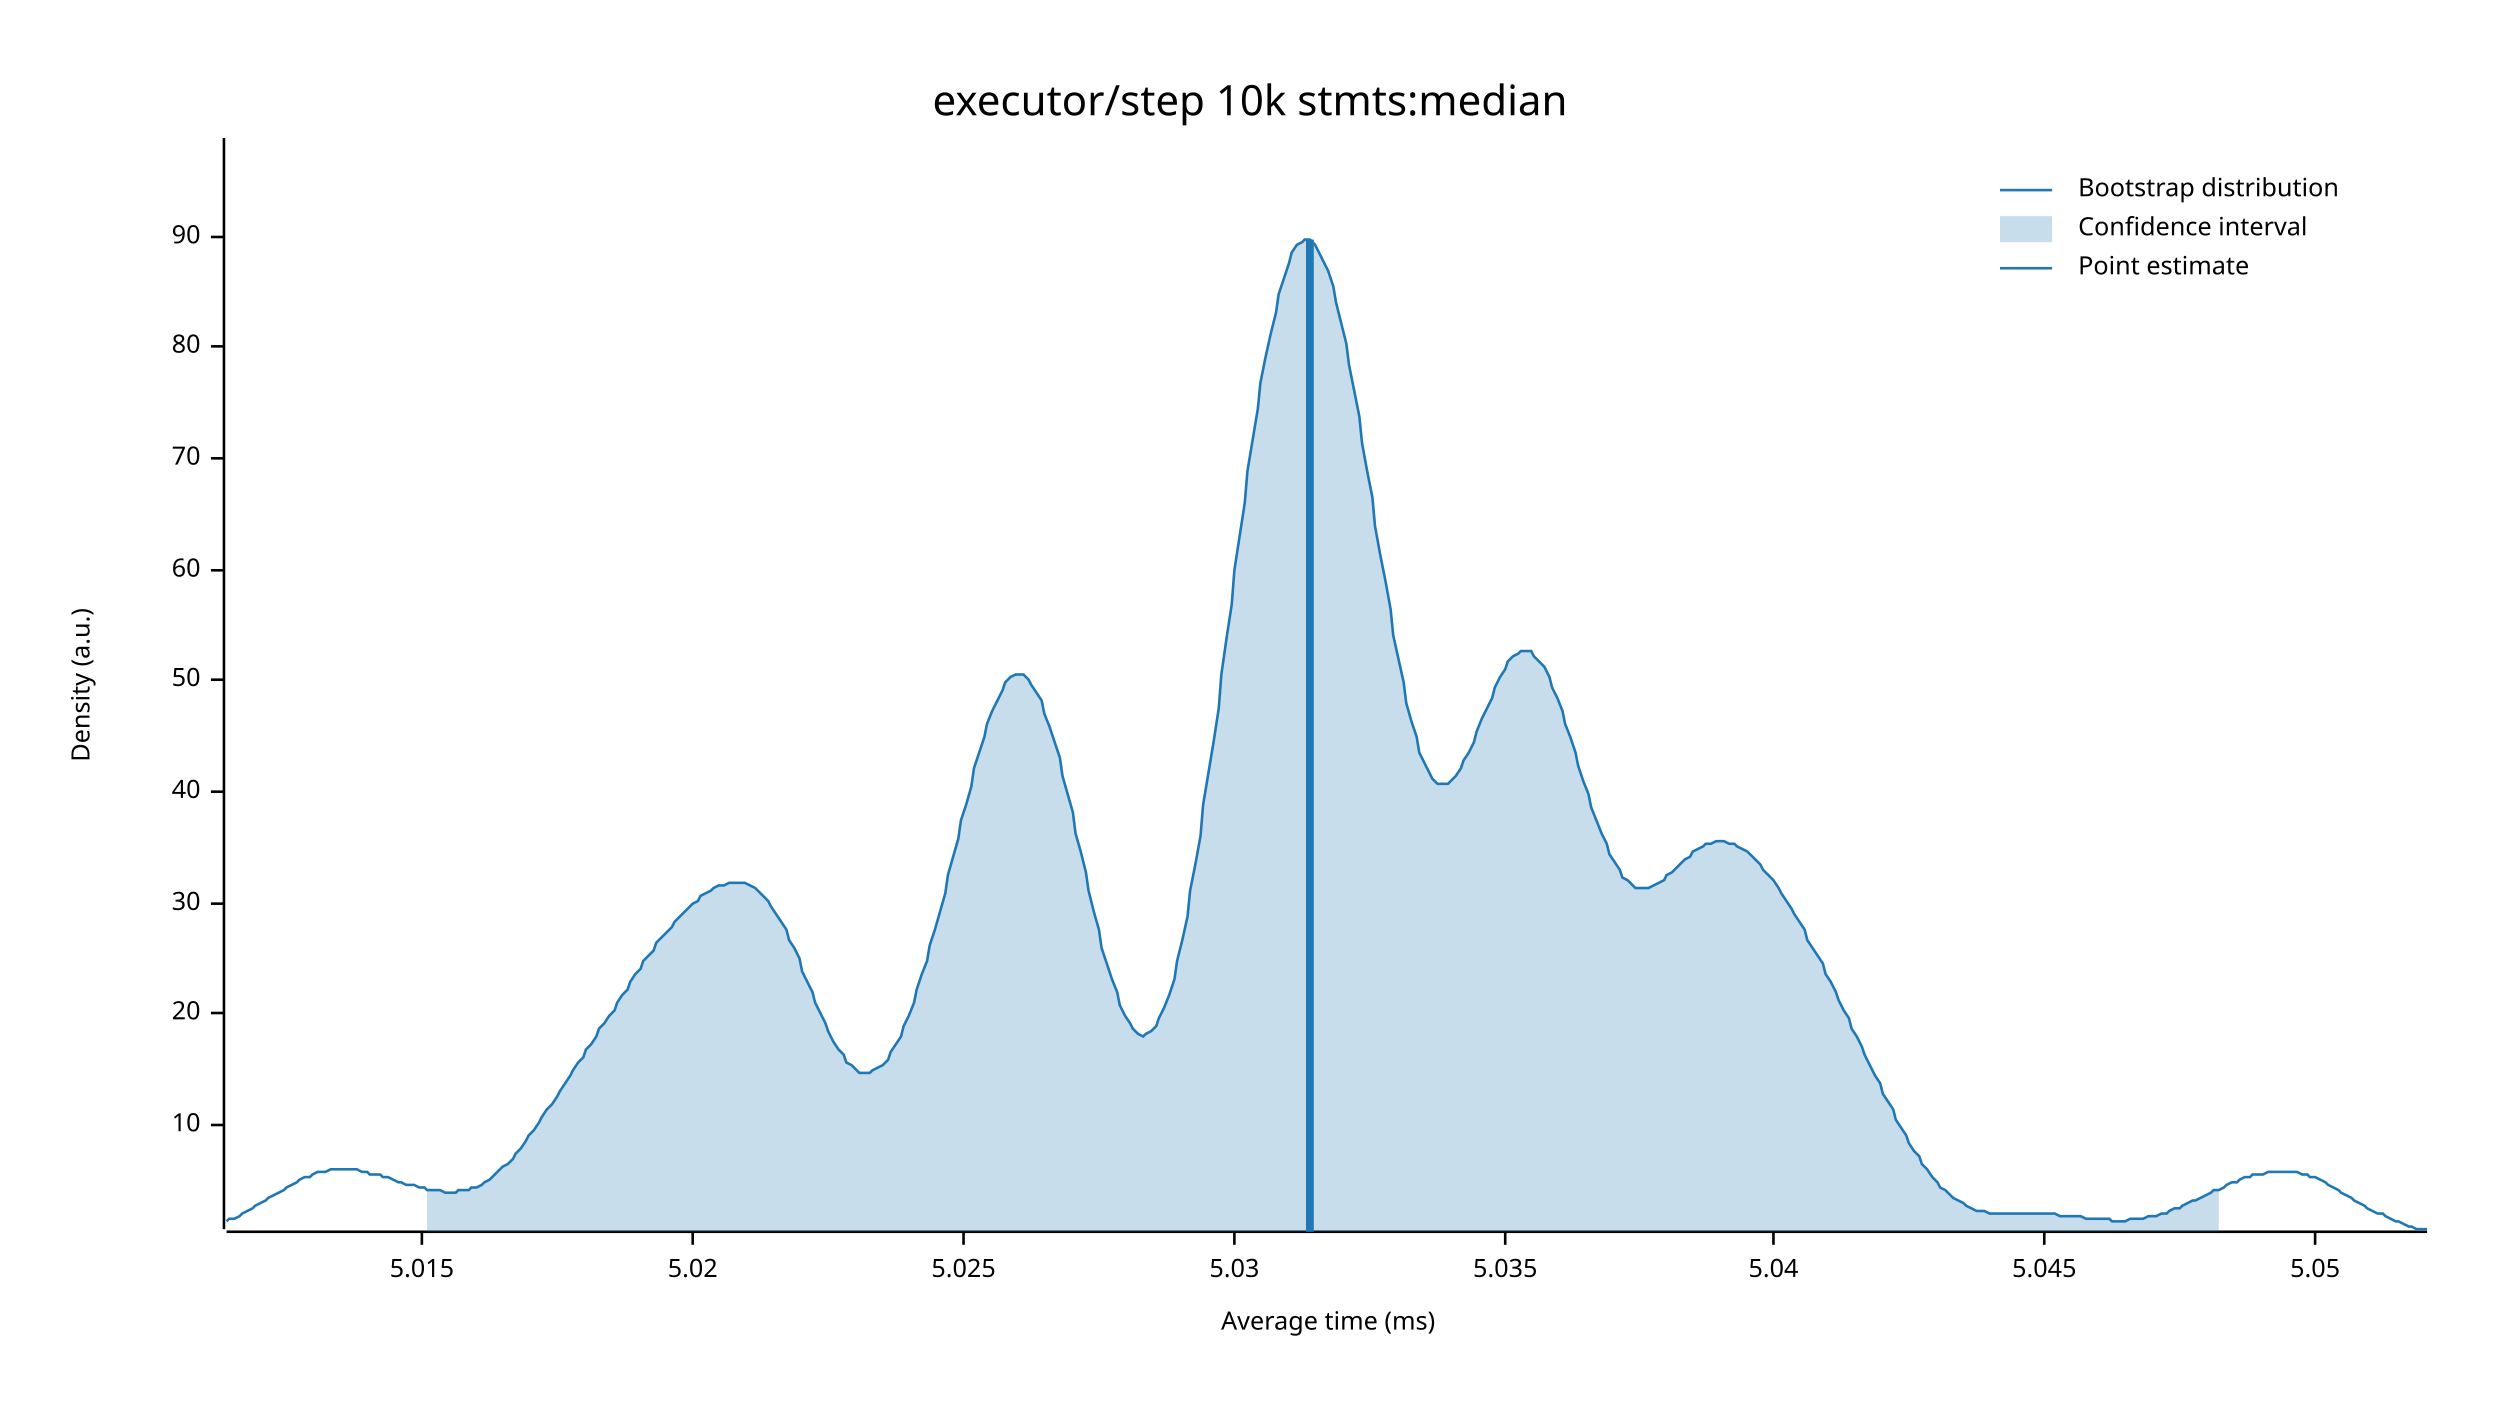
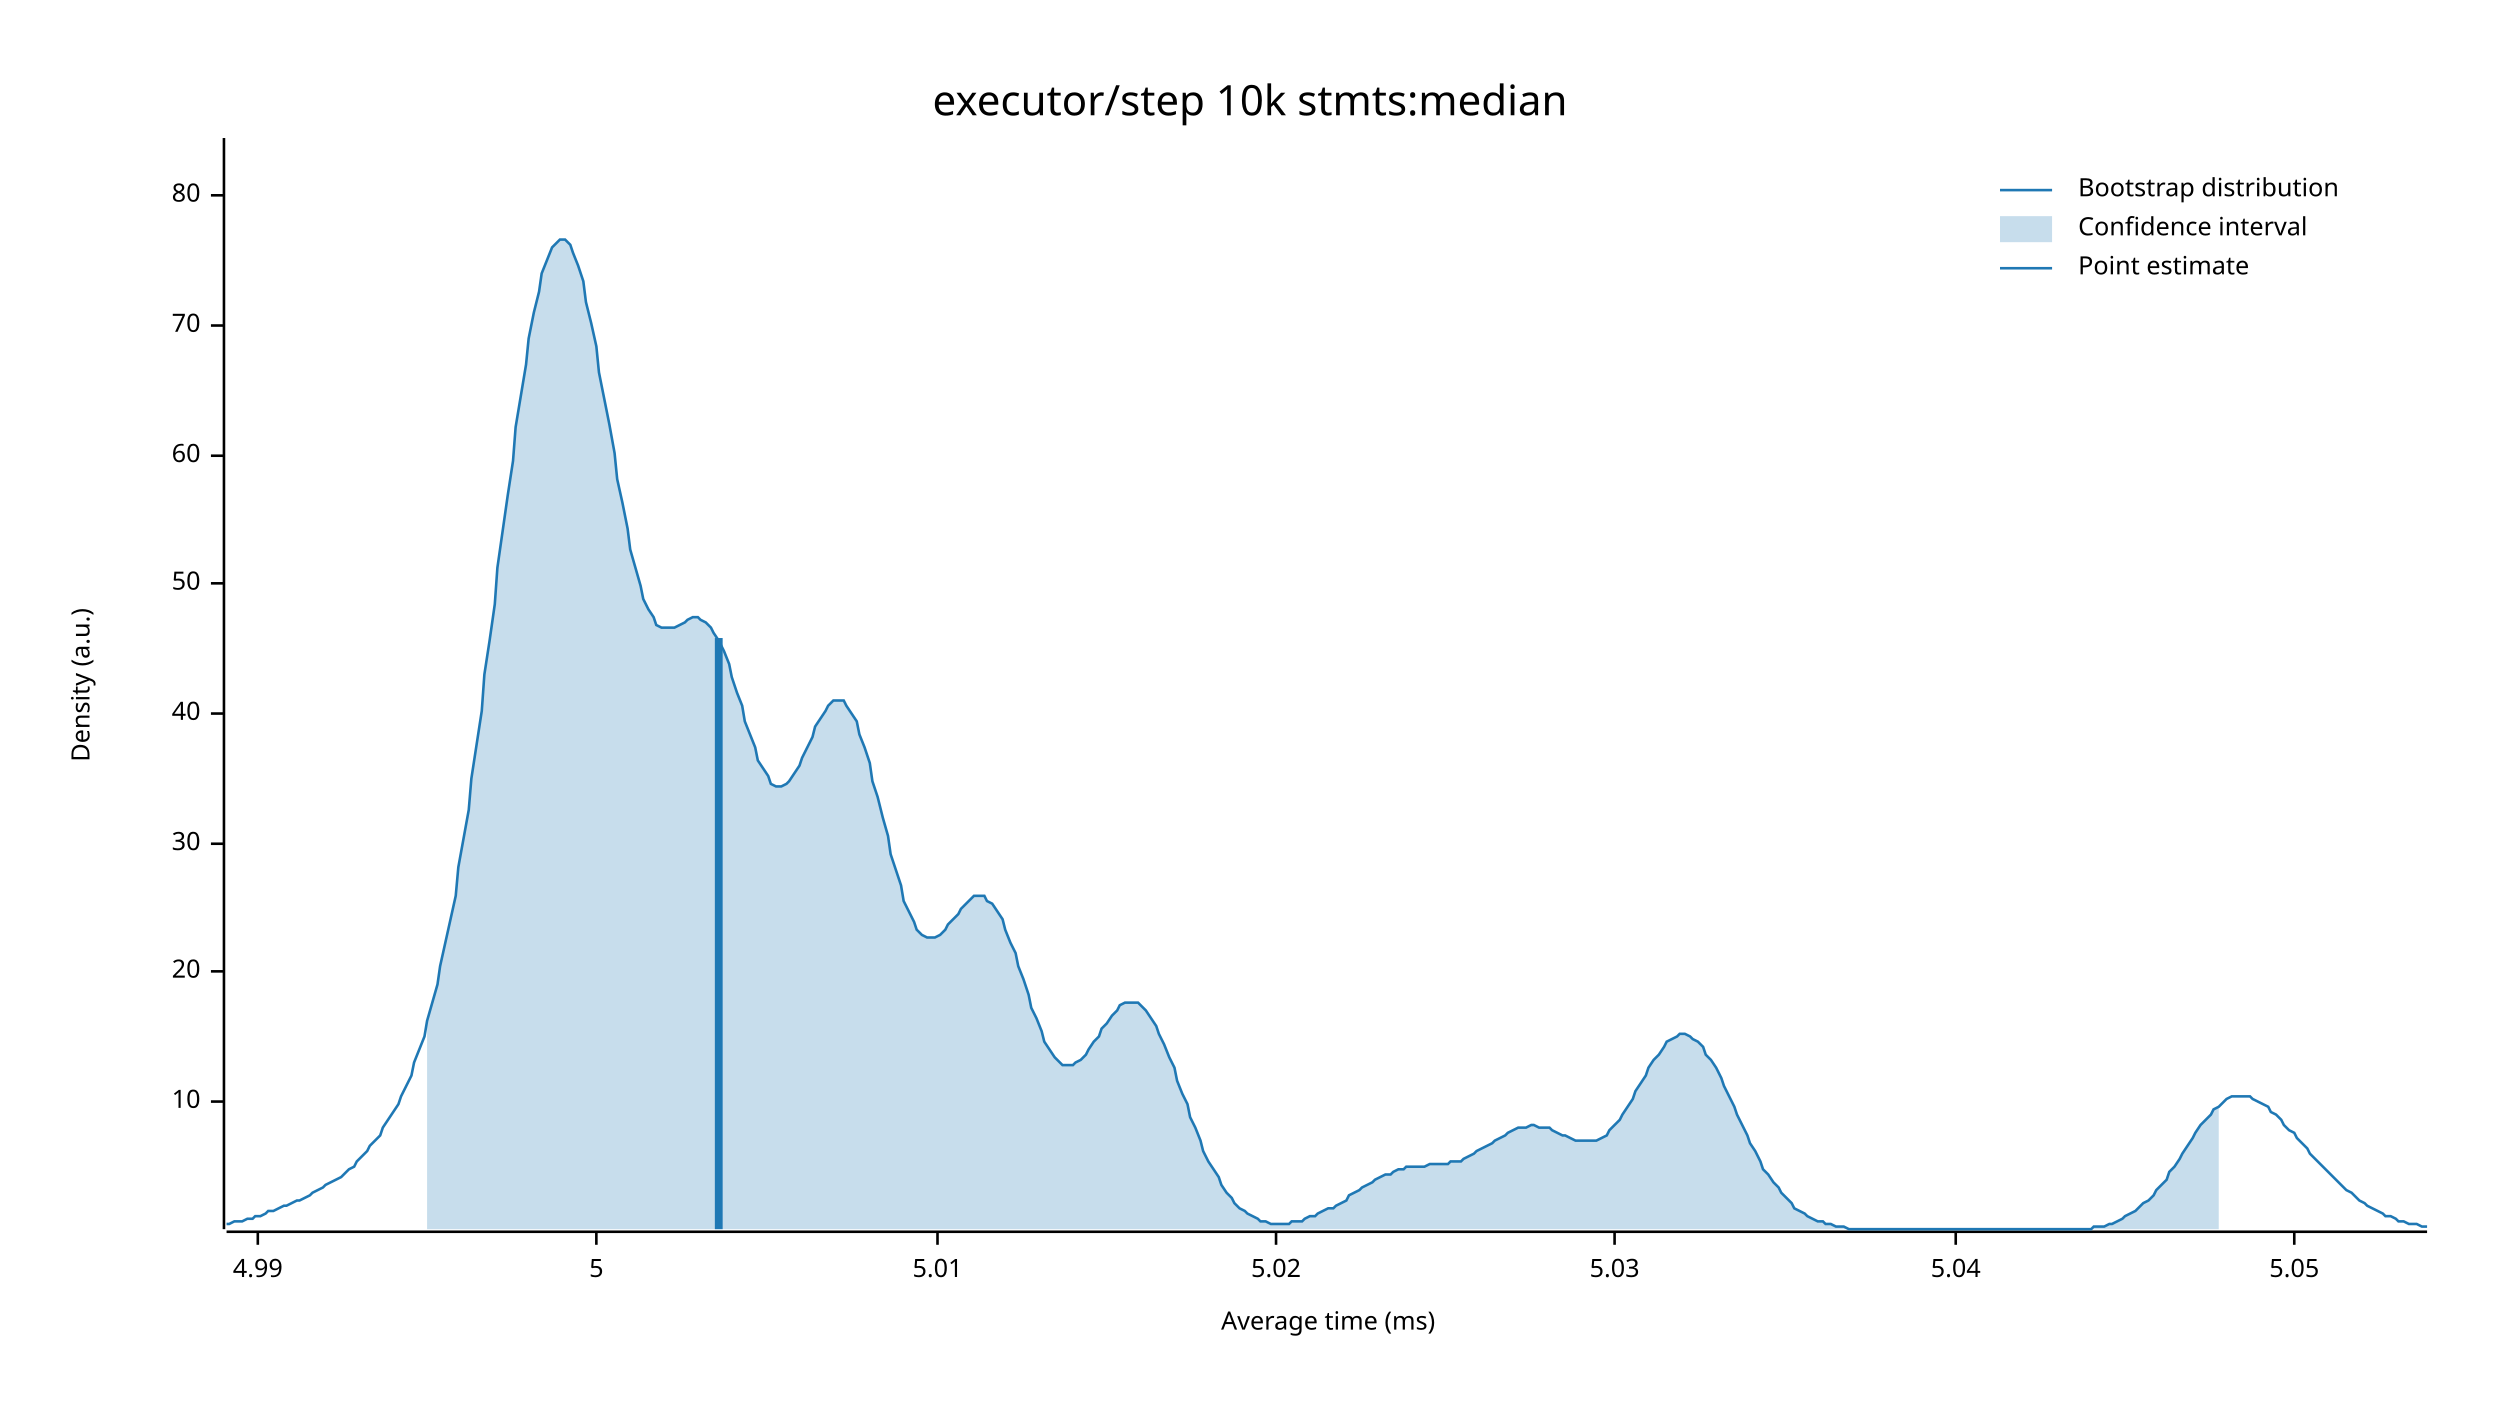
<svg xmlns="http://www.w3.org/2000/svg" width="960" height="540" viewBox="0 0 960 540">
  <text x="480" y="32" dy="0.76em" text-anchor="middle" font-family="sans-serif" font-size="16.129" opacity="1" fill="#000000">
executor/step 10k stmts:median
</text>
  <text x="27" y="263" dy="0.76em" text-anchor="middle" font-family="sans-serif" font-size="9.677" opacity="1" fill="#000000" transform="rotate(270, 27, 263)">
Density (a.u.)
</text>
  <text x="510" y="513" dy="-0.5ex" text-anchor="middle" font-family="sans-serif" font-size="9.677" opacity="1" fill="#000000">
Average time (ms)
</text>
  <polyline fill="none" opacity="1" stroke="#000000" stroke-width="1" points="86,53 86,472 " />
-   <text x="77" y="432" dy="0.5ex" text-anchor="end" font-family="sans-serif" font-size="9.677" opacity="1" fill="#000000">
+   <text x="77" y="423" dy="0.5ex" text-anchor="end" font-family="sans-serif" font-size="9.677" opacity="1" fill="#000000">
10
</text>
-   <polyline fill="none" opacity="1" stroke="#000000" stroke-width="1" points="81,432 86,432 " />
-   <text x="77" y="389" dy="0.5ex" text-anchor="end" font-family="sans-serif" font-size="9.677" opacity="1" fill="#000000">
+   <polyline fill="none" opacity="1" stroke="#000000" stroke-width="1" points="81,423 86,423 " />
+   <text x="77" y="373" dy="0.5ex" text-anchor="end" font-family="sans-serif" font-size="9.677" opacity="1" fill="#000000">
20
</text>
-   <polyline fill="none" opacity="1" stroke="#000000" stroke-width="1" points="81,389 86,389 " />
-   <text x="77" y="347" dy="0.5ex" text-anchor="end" font-family="sans-serif" font-size="9.677" opacity="1" fill="#000000">
+   <polyline fill="none" opacity="1" stroke="#000000" stroke-width="1" points="81,373 86,373 " />
+   <text x="77" y="324" dy="0.5ex" text-anchor="end" font-family="sans-serif" font-size="9.677" opacity="1" fill="#000000">
30
</text>
-   <polyline fill="none" opacity="1" stroke="#000000" stroke-width="1" points="81,347 86,347 " />
-   <text x="77" y="304" dy="0.5ex" text-anchor="end" font-family="sans-serif" font-size="9.677" opacity="1" fill="#000000">
+   <polyline fill="none" opacity="1" stroke="#000000" stroke-width="1" points="81,324 86,324 " />
+   <text x="77" y="274" dy="0.5ex" text-anchor="end" font-family="sans-serif" font-size="9.677" opacity="1" fill="#000000">
40
</text>
-   <polyline fill="none" opacity="1" stroke="#000000" stroke-width="1" points="81,304 86,304 " />
-   <text x="77" y="261" dy="0.5ex" text-anchor="end" font-family="sans-serif" font-size="9.677" opacity="1" fill="#000000">
+   <polyline fill="none" opacity="1" stroke="#000000" stroke-width="1" points="81,274 86,274 " />
+   <text x="77" y="224" dy="0.5ex" text-anchor="end" font-family="sans-serif" font-size="9.677" opacity="1" fill="#000000">
50
</text>
-   <polyline fill="none" opacity="1" stroke="#000000" stroke-width="1" points="81,261 86,261 " />
-   <text x="77" y="219" dy="0.5ex" text-anchor="end" font-family="sans-serif" font-size="9.677" opacity="1" fill="#000000">
+   <polyline fill="none" opacity="1" stroke="#000000" stroke-width="1" points="81,224 86,224 " />
+   <text x="77" y="175" dy="0.5ex" text-anchor="end" font-family="sans-serif" font-size="9.677" opacity="1" fill="#000000">
60
</text>
-   <polyline fill="none" opacity="1" stroke="#000000" stroke-width="1" points="81,219 86,219 " />
-   <text x="77" y="176" dy="0.5ex" text-anchor="end" font-family="sans-serif" font-size="9.677" opacity="1" fill="#000000">
+   <polyline fill="none" opacity="1" stroke="#000000" stroke-width="1" points="81,175 86,175 " />
+   <text x="77" y="125" dy="0.5ex" text-anchor="end" font-family="sans-serif" font-size="9.677" opacity="1" fill="#000000">
70
</text>
-   <polyline fill="none" opacity="1" stroke="#000000" stroke-width="1" points="81,176 86,176 " />
-   <text x="77" y="133" dy="0.5ex" text-anchor="end" font-family="sans-serif" font-size="9.677" opacity="1" fill="#000000">
+   <polyline fill="none" opacity="1" stroke="#000000" stroke-width="1" points="81,125 86,125 " />
+   <text x="77" y="75" dy="0.5ex" text-anchor="end" font-family="sans-serif" font-size="9.677" opacity="1" fill="#000000">
80
</text>
-   <polyline fill="none" opacity="1" stroke="#000000" stroke-width="1" points="81,133 86,133 " />
-   <text x="77" y="91" dy="0.5ex" text-anchor="end" font-family="sans-serif" font-size="9.677" opacity="1" fill="#000000">
- 90
+   <polyline fill="none" opacity="1" stroke="#000000" stroke-width="1" points="81,75 86,75 " />
+   <polyline fill="none" opacity="1" stroke="#000000" stroke-width="1" points="87,473 932,473 " />
+   <text x="99" y="483" dy="0.76em" text-anchor="middle" font-family="sans-serif" font-size="9.677" opacity="1" fill="#000000">
+ 4.99
</text>
-   <polyline fill="none" opacity="1" stroke="#000000" stroke-width="1" points="81,91 86,91 " />
-   <polyline fill="none" opacity="1" stroke="#000000" stroke-width="1" points="87,473 932,473 " />
-   <text x="162" y="483" dy="0.76em" text-anchor="middle" font-family="sans-serif" font-size="9.677" opacity="1" fill="#000000">
- 5.015
+   <polyline fill="none" opacity="1" stroke="#000000" stroke-width="1" points="99,473 99,478 " />
+   <text x="229" y="483" dy="0.76em" text-anchor="middle" font-family="sans-serif" font-size="9.677" opacity="1" fill="#000000">
+ 5
</text>
-   <polyline fill="none" opacity="1" stroke="#000000" stroke-width="1" points="162,473 162,478 " />
-   <text x="266" y="483" dy="0.76em" text-anchor="middle" font-family="sans-serif" font-size="9.677" opacity="1" fill="#000000">
+   <polyline fill="none" opacity="1" stroke="#000000" stroke-width="1" points="229,473 229,478 " />
+   <text x="360" y="483" dy="0.76em" text-anchor="middle" font-family="sans-serif" font-size="9.677" opacity="1" fill="#000000">
+ 5.01
+ </text>
+   <polyline fill="none" opacity="1" stroke="#000000" stroke-width="1" points="360,473 360,478 " />
+   <text x="490" y="483" dy="0.76em" text-anchor="middle" font-family="sans-serif" font-size="9.677" opacity="1" fill="#000000">
5.02
</text>
-   <polyline fill="none" opacity="1" stroke="#000000" stroke-width="1" points="266,473 266,478 " />
-   <text x="370" y="483" dy="0.76em" text-anchor="middle" font-family="sans-serif" font-size="9.677" opacity="1" fill="#000000">
- 5.025
- </text>
-   <polyline fill="none" opacity="1" stroke="#000000" stroke-width="1" points="370,473 370,478 " />
-   <text x="474" y="483" dy="0.76em" text-anchor="middle" font-family="sans-serif" font-size="9.677" opacity="1" fill="#000000">
+   <polyline fill="none" opacity="1" stroke="#000000" stroke-width="1" points="490,473 490,478 " />
+   <text x="620" y="483" dy="0.76em" text-anchor="middle" font-family="sans-serif" font-size="9.677" opacity="1" fill="#000000">
5.03
</text>
-   <polyline fill="none" opacity="1" stroke="#000000" stroke-width="1" points="474,473 474,478 " />
-   <text x="578" y="483" dy="0.76em" text-anchor="middle" font-family="sans-serif" font-size="9.677" opacity="1" fill="#000000">
- 5.035
- </text>
-   <polyline fill="none" opacity="1" stroke="#000000" stroke-width="1" points="578,473 578,478 " />
-   <text x="681" y="483" dy="0.76em" text-anchor="middle" font-family="sans-serif" font-size="9.677" opacity="1" fill="#000000">
+   <polyline fill="none" opacity="1" stroke="#000000" stroke-width="1" points="620,473 620,478 " />
+   <text x="751" y="483" dy="0.76em" text-anchor="middle" font-family="sans-serif" font-size="9.677" opacity="1" fill="#000000">
5.04
</text>
-   <polyline fill="none" opacity="1" stroke="#000000" stroke-width="1" points="681,473 681,478 " />
-   <text x="785" y="483" dy="0.76em" text-anchor="middle" font-family="sans-serif" font-size="9.677" opacity="1" fill="#000000">
- 5.045
- </text>
-   <polyline fill="none" opacity="1" stroke="#000000" stroke-width="1" points="785,473 785,478 " />
-   <text x="889" y="483" dy="0.76em" text-anchor="middle" font-family="sans-serif" font-size="9.677" opacity="1" fill="#000000">
+   <polyline fill="none" opacity="1" stroke="#000000" stroke-width="1" points="751,473 751,478 " />
+   <text x="881" y="483" dy="0.76em" text-anchor="middle" font-family="sans-serif" font-size="9.677" opacity="1" fill="#000000">
5.05
</text>
-   <polyline fill="none" opacity="1" stroke="#000000" stroke-width="1" points="889,473 889,478 " />
-   <polyline fill="none" opacity="1" stroke="#1F78B4" stroke-width="1" points="87,469 88,468 90,468 92,467 93,466 95,465 97,464 98,463 100,462 102,461 103,460 105,459 107,458 109,457 110,456 112,455 114,454 115,453 117,452 119,452 120,451 122,450 124,450 125,450 127,449 129,449 131,449 132,449 134,449 136,449 137,449 139,450 141,450 142,451 144,451 146,451 147,452 149,452 151,453 153,454 154,454 156,455 158,455 159,455 161,456 163,456 164,457 166,457 168,457 169,457 171,458 173,458 175,458 176,457 178,457 180,457 181,456 183,456 185,455 186,454 188,453 190,451 191,450 193,448 195,447 197,445 198,443 200,441 202,438 203,436 205,434 207,431 208,429 210,426 212,424 214,421 215,419 217,416 219,413 220,411 222,408 224,406 225,403 227,401 229,398 230,395 232,393 234,390 236,388 237,385 239,382 241,380 242,377 244,374 246,372 247,369 249,367 251,365 252,362 254,360 256,358 258,356 259,354 261,352 263,350 264,349 266,347 268,346 269,344 271,343 273,342 274,341 276,340 278,340 280,339 281,339 283,339 285,339 286,339 288,340 290,341 291,342 293,344 295,346 296,348 298,351 300,354 302,357 303,361 305,364 307,368 308,373 310,377 312,381 313,385 315,389 317,393 318,396 320,400 322,403 324,405 325,408 327,409 329,411 330,412 332,412 334,412 335,411 337,410 339,409 341,407 342,404 344,401 346,398 347,394 349,390 351,385 352,380 354,374 356,369 357,363 359,357 361,350 363,343 364,336 366,329 368,322 369,315 371,309 373,302 374,295 376,289 378,283 379,278 381,273 383,269 385,265 386,262 388,260 390,259 391,259 393,259 395,261 396,263 398,266 400,269 401,274 403,279 405,285 407,291 408,298 410,305 412,312 413,320 415,327 417,335 418,342 420,350 422,357 423,364 425,370 427,376 429,381 430,386 432,390 434,393 435,395 437,397 439,398 440,397 442,396 444,394 445,391 447,387 449,382 451,376 452,369 454,361 456,352 457,342 459,332 461,321 462,309 464,297 466,285 468,272 469,259 471,245 473,232 474,219 476,206 478,193 479,181 481,169 483,157 484,147 486,137 488,128 490,120 491,113 493,107 495,101 496,97 498,94 500,93 501,92 503,92 505,94 506,96 508,100 510,104 512,110 513,116 515,124 517,132 518,140 520,150 522,160 523,170 525,181 527,191 528,202 530,213 532,223 534,234 535,244 537,253 539,262 540,270 542,277 544,283 545,289 547,293 549,297 550,299 552,301 554,301 556,301 557,300 559,298 561,295 562,292 564,289 566,285 567,281 569,276 571,272 573,268 574,264 576,260 578,257 579,254 581,252 583,251 584,250 586,250 588,250 589,252 591,254 593,256 595,260 596,264 598,268 600,273 601,278 603,283 605,289 606,294 608,300 610,305 611,310 613,315 615,320 617,324 618,328 620,331 622,334 623,337 625,338 627,340 628,341 630,341 632,341 633,341 635,340 637,339 639,338 640,336 642,335 644,333 645,332 647,330 649,329 650,327 652,326 654,325 655,324 657,324 659,323 661,323 662,323 664,324 666,324 667,325 669,326 671,327 672,328 674,330 676,332 677,334 679,336 681,338 683,341 684,343 686,346 688,349 689,351 691,354 693,357 694,361 696,364 698,367 700,370 701,374 703,377 705,381 706,384 708,388 710,391 711,395 713,398 715,402 716,405 718,409 720,413 722,416 723,420 725,423 727,426 728,430 730,433 732,436 733,439 735,442 737,444 738,447 740,449 742,452 744,454 745,456 747,457 749,459 750,460 752,461 754,462 755,463 757,464 759,465 760,465 762,465 764,466 766,466 767,466 769,466 771,466 772,466 774,466 776,466 777,466 779,466 781,466 782,466 784,466 786,466 788,466 789,466 791,467 793,467 794,467 796,467 798,467 799,467 801,468 803,468 804,468 806,468 808,468 810,468 811,469 813,469 815,469 816,469 818,468 820,468 821,468 823,468 825,467 827,467 828,467 830,466 832,466 833,465 835,464 837,464 838,463 840,462 842,461 843,461 845,460 847,459 849,458 850,457 852,457 854,456 855,455 857,454 859,454 860,453 862,452 864,452 865,451 867,451 869,451 871,450 872,450 874,450 876,450 877,450 879,450 881,450 882,450 884,451 886,451 887,452 889,452 891,453 893,454 894,455 896,456 898,457 899,458 901,459 903,460 904,461 906,462 908,463 909,464 911,465 913,466 915,466 916,467 918,468 920,469 921,469 923,470 925,471 926,471 928,472 930,472 932,472 " />
-   <polygon opacity="0.25" fill="#1F78B4" points="164,457 166,457 168,457 169,457 171,458 173,458 175,458 176,457 178,457 180,457 181,456 183,456 185,455 186,454 188,453 190,451 191,450 193,448 195,447 197,445 198,443 200,441 202,438 203,436 205,434 207,431 208,429 210,426 212,424 214,421 215,419 217,416 219,413 220,411 222,408 224,406 225,403 227,401 229,398 230,395 232,393 234,390 236,388 237,385 239,382 241,380 242,377 244,374 246,372 247,369 249,367 251,365 252,362 254,360 256,358 258,356 259,354 261,352 263,350 264,349 266,347 268,346 269,344 271,343 273,342 274,341 276,340 278,340 280,339 281,339 283,339 285,339 286,339 288,340 290,341 291,342 293,344 295,346 296,348 298,351 300,354 302,357 303,361 305,364 307,368 308,373 310,377 312,381 313,385 315,389 317,393 318,396 320,400 322,403 324,405 325,408 327,409 329,411 330,412 332,412 334,412 335,411 337,410 339,409 341,407 342,404 344,401 346,398 347,394 349,390 351,385 352,380 354,374 356,369 357,363 359,357 361,350 363,343 364,336 366,329 368,322 369,315 371,309 373,302 374,295 376,289 378,283 379,278 381,273 383,269 385,265 386,262 388,260 390,259 391,259 393,259 395,261 396,263 398,266 400,269 401,274 403,279 405,285 407,291 408,298 410,305 412,312 413,320 415,327 417,335 418,342 420,350 422,357 423,364 425,370 427,376 429,381 430,386 432,390 434,393 435,395 437,397 439,398 440,397 442,396 444,394 445,391 447,387 449,382 451,376 452,369 454,361 456,352 457,342 459,332 461,321 462,309 464,297 466,285 468,272 469,259 471,245 473,232 474,219 476,206 478,193 479,181 481,169 483,157 484,147 486,137 488,128 490,120 491,113 493,107 495,101 496,97 498,94 500,93 501,92 503,92 505,94 506,96 508,100 510,104 512,110 513,116 515,124 517,132 518,140 520,150 522,160 523,170 525,181 527,191 528,202 530,213 532,223 534,234 535,244 537,253 539,262 540,270 542,277 544,283 545,289 547,293 549,297 550,299 552,301 554,301 556,301 557,300 559,298 561,295 562,292 564,289 566,285 567,281 569,276 571,272 573,268 574,264 576,260 578,257 579,254 581,252 583,251 584,250 586,250 588,250 589,252 591,254 593,256 595,260 596,264 598,268 600,273 601,278 603,283 605,289 606,294 608,300 610,305 611,310 613,315 615,320 617,324 618,328 620,331 622,334 623,337 625,338 627,340 628,341 630,341 632,341 633,341 635,340 637,339 639,338 640,336 642,335 644,333 645,332 647,330 649,329 650,327 652,326 654,325 655,324 657,324 659,323 661,323 662,323 664,324 666,324 667,325 669,326 671,327 672,328 674,330 676,332 677,334 679,336 681,338 683,341 684,343 686,346 688,349 689,351 691,354 693,357 694,361 696,364 698,367 700,370 701,374 703,377 705,381 706,384 708,388 710,391 711,395 713,398 715,402 716,405 718,409 720,413 722,416 723,420 725,423 727,426 728,430 730,433 732,436 733,439 735,442 737,444 738,447 740,449 742,452 744,454 745,456 747,457 749,459 750,460 752,461 754,462 755,463 757,464 759,465 760,465 762,465 764,466 766,466 767,466 769,466 771,466 772,466 774,466 776,466 777,466 779,466 781,466 782,466 784,466 786,466 788,466 789,466 791,467 793,467 794,467 796,467 798,467 799,467 801,468 803,468 804,468 806,468 808,468 810,468 811,469 813,469 815,469 816,469 818,468 820,468 821,468 823,468 825,467 827,467 828,467 830,466 832,466 833,465 835,464 837,464 838,463 840,462 842,461 843,461 845,460 847,459 849,458 850,457 852,457 852,473 164,473 " />
-   <polyline fill="none" opacity="1" stroke="#1F78B4" stroke-width="3" points="503,473 503,92 " />
+   <polyline fill="none" opacity="1" stroke="#000000" stroke-width="1" points="881,473 881,478 " />
+   <polyline fill="none" opacity="1" stroke="#1F78B4" stroke-width="1" points="87,470 88,470 90,469 92,469 93,469 95,468 97,468 98,467 100,467 102,466 103,465 105,465 107,464 109,463 110,463 112,462 114,461 115,461 117,460 119,459 120,458 122,457 124,456 125,455 127,454 129,453 131,452 132,451 134,449 136,448 137,446 139,444 141,442 142,440 144,438 146,436 147,433 149,430 151,427 153,424 154,421 156,417 158,413 159,408 161,403 163,398 164,392 166,385 168,378 169,371 171,362 173,353 175,344 176,333 178,322 180,311 181,299 183,286 185,273 186,259 188,246 190,232 191,218 193,204 195,190 197,177 198,164 200,152 202,140 203,130 205,120 207,112 208,105 210,100 212,95 214,93 215,92 217,92 219,94 220,97 222,102 224,108 225,116 227,124 229,133 230,143 232,153 234,163 236,174 237,184 239,193 241,203 242,211 244,218 246,225 247,230 249,234 251,237 252,240 254,241 256,241 258,241 259,241 261,240 263,239 264,238 266,237 268,237 269,238 271,239 273,241 274,243 276,246 278,250 280,255 281,260 283,266 285,271 286,277 288,282 290,287 291,292 293,295 295,298 296,301 298,302 300,302 302,301 303,300 305,297 307,294 308,291 310,287 312,283 313,279 315,276 317,273 318,271 320,269 322,269 324,269 325,271 327,274 329,277 330,282 332,287 334,293 335,300 337,306 339,314 341,321 342,328 344,334 346,340 347,346 349,350 351,354 352,357 354,359 356,360 357,360 359,360 361,359 363,357 364,355 366,353 368,351 369,349 371,347 373,345 374,344 376,344 378,344 379,346 381,347 383,350 385,353 386,357 388,362 390,366 391,371 393,376 395,382 396,387 398,391 400,396 401,400 403,403 405,406 407,408 408,409 410,409 412,409 413,408 415,407 417,405 418,403 420,400 422,398 423,395 425,393 427,390 429,388 430,386 432,385 434,385 435,385 437,385 439,387 440,388 442,391 444,394 445,397 447,401 449,406 451,410 452,415 454,420 456,424 457,429 459,433 461,438 462,442 464,446 466,449 468,452 469,455 471,458 473,460 474,462 476,464 478,465 479,466 481,467 483,468 484,469 486,469 488,470 490,470 491,470 493,470 495,470 496,469 498,469 500,469 501,468 503,467 505,467 506,466 508,465 510,464 512,464 513,463 515,462 517,461 518,459 520,458 522,457 523,456 525,455 527,454 528,453 530,452 532,451 534,451 535,450 537,449 539,449 540,448 542,448 544,448 545,448 547,448 549,447 550,447 552,447 554,447 556,447 557,446 559,446 561,446 562,445 564,444 566,443 567,442 569,441 571,440 573,439 574,438 576,437 578,436 579,435 581,434 583,433 584,433 586,433 588,432 589,432 591,433 593,433 595,433 596,434 598,435 600,436 601,436 603,437 605,438 606,438 608,438 610,438 611,438 613,438 615,437 617,436 618,434 620,432 622,430 623,428 625,425 627,422 628,419 630,416 632,413 633,410 635,407 637,405 639,402 640,400 642,399 644,398 645,397 647,397 649,398 650,399 652,400 654,402 655,405 657,407 659,410 661,414 662,417 664,421 666,425 667,428 669,432 671,436 672,439 674,442 676,446 677,449 679,451 681,454 683,456 684,458 686,460 688,462 689,464 691,465 693,466 694,467 696,468 698,469 700,469 701,470 703,470 705,471 706,471 708,471 710,472 711,472 713,472 715,472 716,472 718,472 720,472 722,472 723,472 725,472 727,472 728,472 730,472 732,472 733,472 735,472 737,472 738,472 740,472 742,472 744,472 745,472 747,472 749,472 750,472 752,472 754,472 755,472 757,472 759,472 760,472 762,472 764,472 766,472 767,472 769,472 771,472 772,472 774,472 776,472 777,472 779,472 781,472 782,472 784,472 786,472 788,472 789,472 791,472 793,472 794,472 796,472 798,472 799,472 801,472 803,472 804,471 806,471 808,471 810,470 811,470 813,469 815,468 816,467 818,466 820,465 821,464 823,462 825,461 827,459 828,457 830,455 832,453 833,450 835,448 837,445 838,443 840,440 842,437 843,435 845,432 847,430 849,428 850,426 852,425 854,423 855,422 857,421 859,421 860,421 862,421 864,421 865,422 867,423 869,424 871,425 872,427 874,428 876,430 877,432 879,434 881,435 882,437 884,439 886,441 887,443 889,445 891,447 893,449 894,450 896,452 898,454 899,455 901,457 903,458 904,459 906,461 908,462 909,463 911,464 913,465 915,466 916,467 918,467 920,468 921,469 923,469 925,470 926,470 928,470 930,471 932,471 " />
+   <polygon opacity="0.25" fill="#1F78B4" points="164,392 166,385 168,378 169,371 171,362 173,353 175,344 176,333 178,322 180,311 181,299 183,286 185,273 186,259 188,246 190,232 191,218 193,204 195,190 197,177 198,164 200,152 202,140 203,130 205,120 207,112 208,105 210,100 212,95 214,93 215,92 217,92 219,94 220,97 222,102 224,108 225,116 227,124 229,133 230,143 232,153 234,163 236,174 237,184 239,193 241,203 242,211 244,218 246,225 247,230 249,234 251,237 252,240 254,241 256,241 258,241 259,241 261,240 263,239 264,238 266,237 268,237 269,238 271,239 273,241 274,243 276,246 278,250 280,255 281,260 283,266 285,271 286,277 288,282 290,287 291,292 293,295 295,298 296,301 298,302 300,302 302,301 303,300 305,297 307,294 308,291 310,287 312,283 313,279 315,276 317,273 318,271 320,269 322,269 324,269 325,271 327,274 329,277 330,282 332,287 334,293 335,300 337,306 339,314 341,321 342,328 344,334 346,340 347,346 349,350 351,354 352,357 354,359 356,360 357,360 359,360 361,359 363,357 364,355 366,353 368,351 369,349 371,347 373,345 374,344 376,344 378,344 379,346 381,347 383,350 385,353 386,357 388,362 390,366 391,371 393,376 395,382 396,387 398,391 400,396 401,400 403,403 405,406 407,408 408,409 410,409 412,409 413,408 415,407 417,405 418,403 420,400 422,398 423,395 425,393 427,390 429,388 430,386 432,385 434,385 435,385 437,385 439,387 440,388 442,391 444,394 445,397 447,401 449,406 451,410 452,415 454,420 456,424 457,429 459,433 461,438 462,442 464,446 466,449 468,452 469,455 471,458 473,460 474,462 476,464 478,465 479,466 481,467 483,468 484,469 486,469 488,470 490,470 491,470 493,470 495,470 496,469 498,469 500,469 501,468 503,467 505,467 506,466 508,465 510,464 512,464 513,463 515,462 517,461 518,459 520,458 522,457 523,456 525,455 527,454 528,453 530,452 532,451 534,451 535,450 537,449 539,449 540,448 542,448 544,448 545,448 547,448 549,447 550,447 552,447 554,447 556,447 557,446 559,446 561,446 562,445 564,444 566,443 567,442 569,441 571,440 573,439 574,438 576,437 578,436 579,435 581,434 583,433 584,433 586,433 588,432 589,432 591,433 593,433 595,433 596,434 598,435 600,436 601,436 603,437 605,438 606,438 608,438 610,438 611,438 613,438 615,437 617,436 618,434 620,432 622,430 623,428 625,425 627,422 628,419 630,416 632,413 633,410 635,407 637,405 639,402 640,400 642,399 644,398 645,397 647,397 649,398 650,399 652,400 654,402 655,405 657,407 659,410 661,414 662,417 664,421 666,425 667,428 669,432 671,436 672,439 674,442 676,446 677,449 679,451 681,454 683,456 684,458 686,460 688,462 689,464 691,465 693,466 694,467 696,468 698,469 700,469 701,470 703,470 705,471 706,471 708,471 710,472 711,472 713,472 715,472 716,472 718,472 720,472 722,472 723,472 725,472 727,472 728,472 730,472 732,472 733,472 735,472 737,472 738,472 740,472 742,472 744,472 745,472 747,472 749,472 750,472 752,472 754,472 755,472 757,472 759,472 760,472 762,472 764,472 766,472 767,472 769,472 771,472 772,472 774,472 776,472 777,472 779,472 781,472 782,472 784,472 786,472 788,472 789,472 791,472 793,472 794,472 796,472 798,472 799,472 801,472 803,472 804,471 806,471 808,471 810,470 811,470 813,469 815,468 816,467 818,466 820,465 821,464 823,462 825,461 827,459 828,457 830,455 832,453 833,450 835,448 837,445 838,443 840,440 842,437 843,435 845,432 847,430 849,428 850,426 852,425 852,472 164,472 " />
+   <polyline fill="none" opacity="1" stroke="#1F78B4" stroke-width="3" points="276,472 276,245 " />
  <text x="798" y="68" dy="0.76em" text-anchor="start" font-family="sans-serif" font-size="9.677" opacity="1" fill="#000000">
Bootstrap distribution
</text>
  <text x="798" y="83" dy="0.76em" text-anchor="start" font-family="sans-serif" font-size="9.677" opacity="1" fill="#000000">
Confidence interval
</text>
  <text x="798" y="98" dy="0.76em" text-anchor="start" font-family="sans-serif" font-size="9.677" opacity="1" fill="#000000">
Point estimate
</text>
  <polyline fill="none" opacity="1" stroke="#1F78B4" stroke-width="1" points="768,73 788,73 " />
  <rect x="768" y="83" width="20" height="10" opacity="0.25" fill="#1F78B4" stroke="none" />
  <polyline fill="none" opacity="1" stroke="#1F78B4" stroke-width="1" points="768,103 788,103 " />
</svg>
